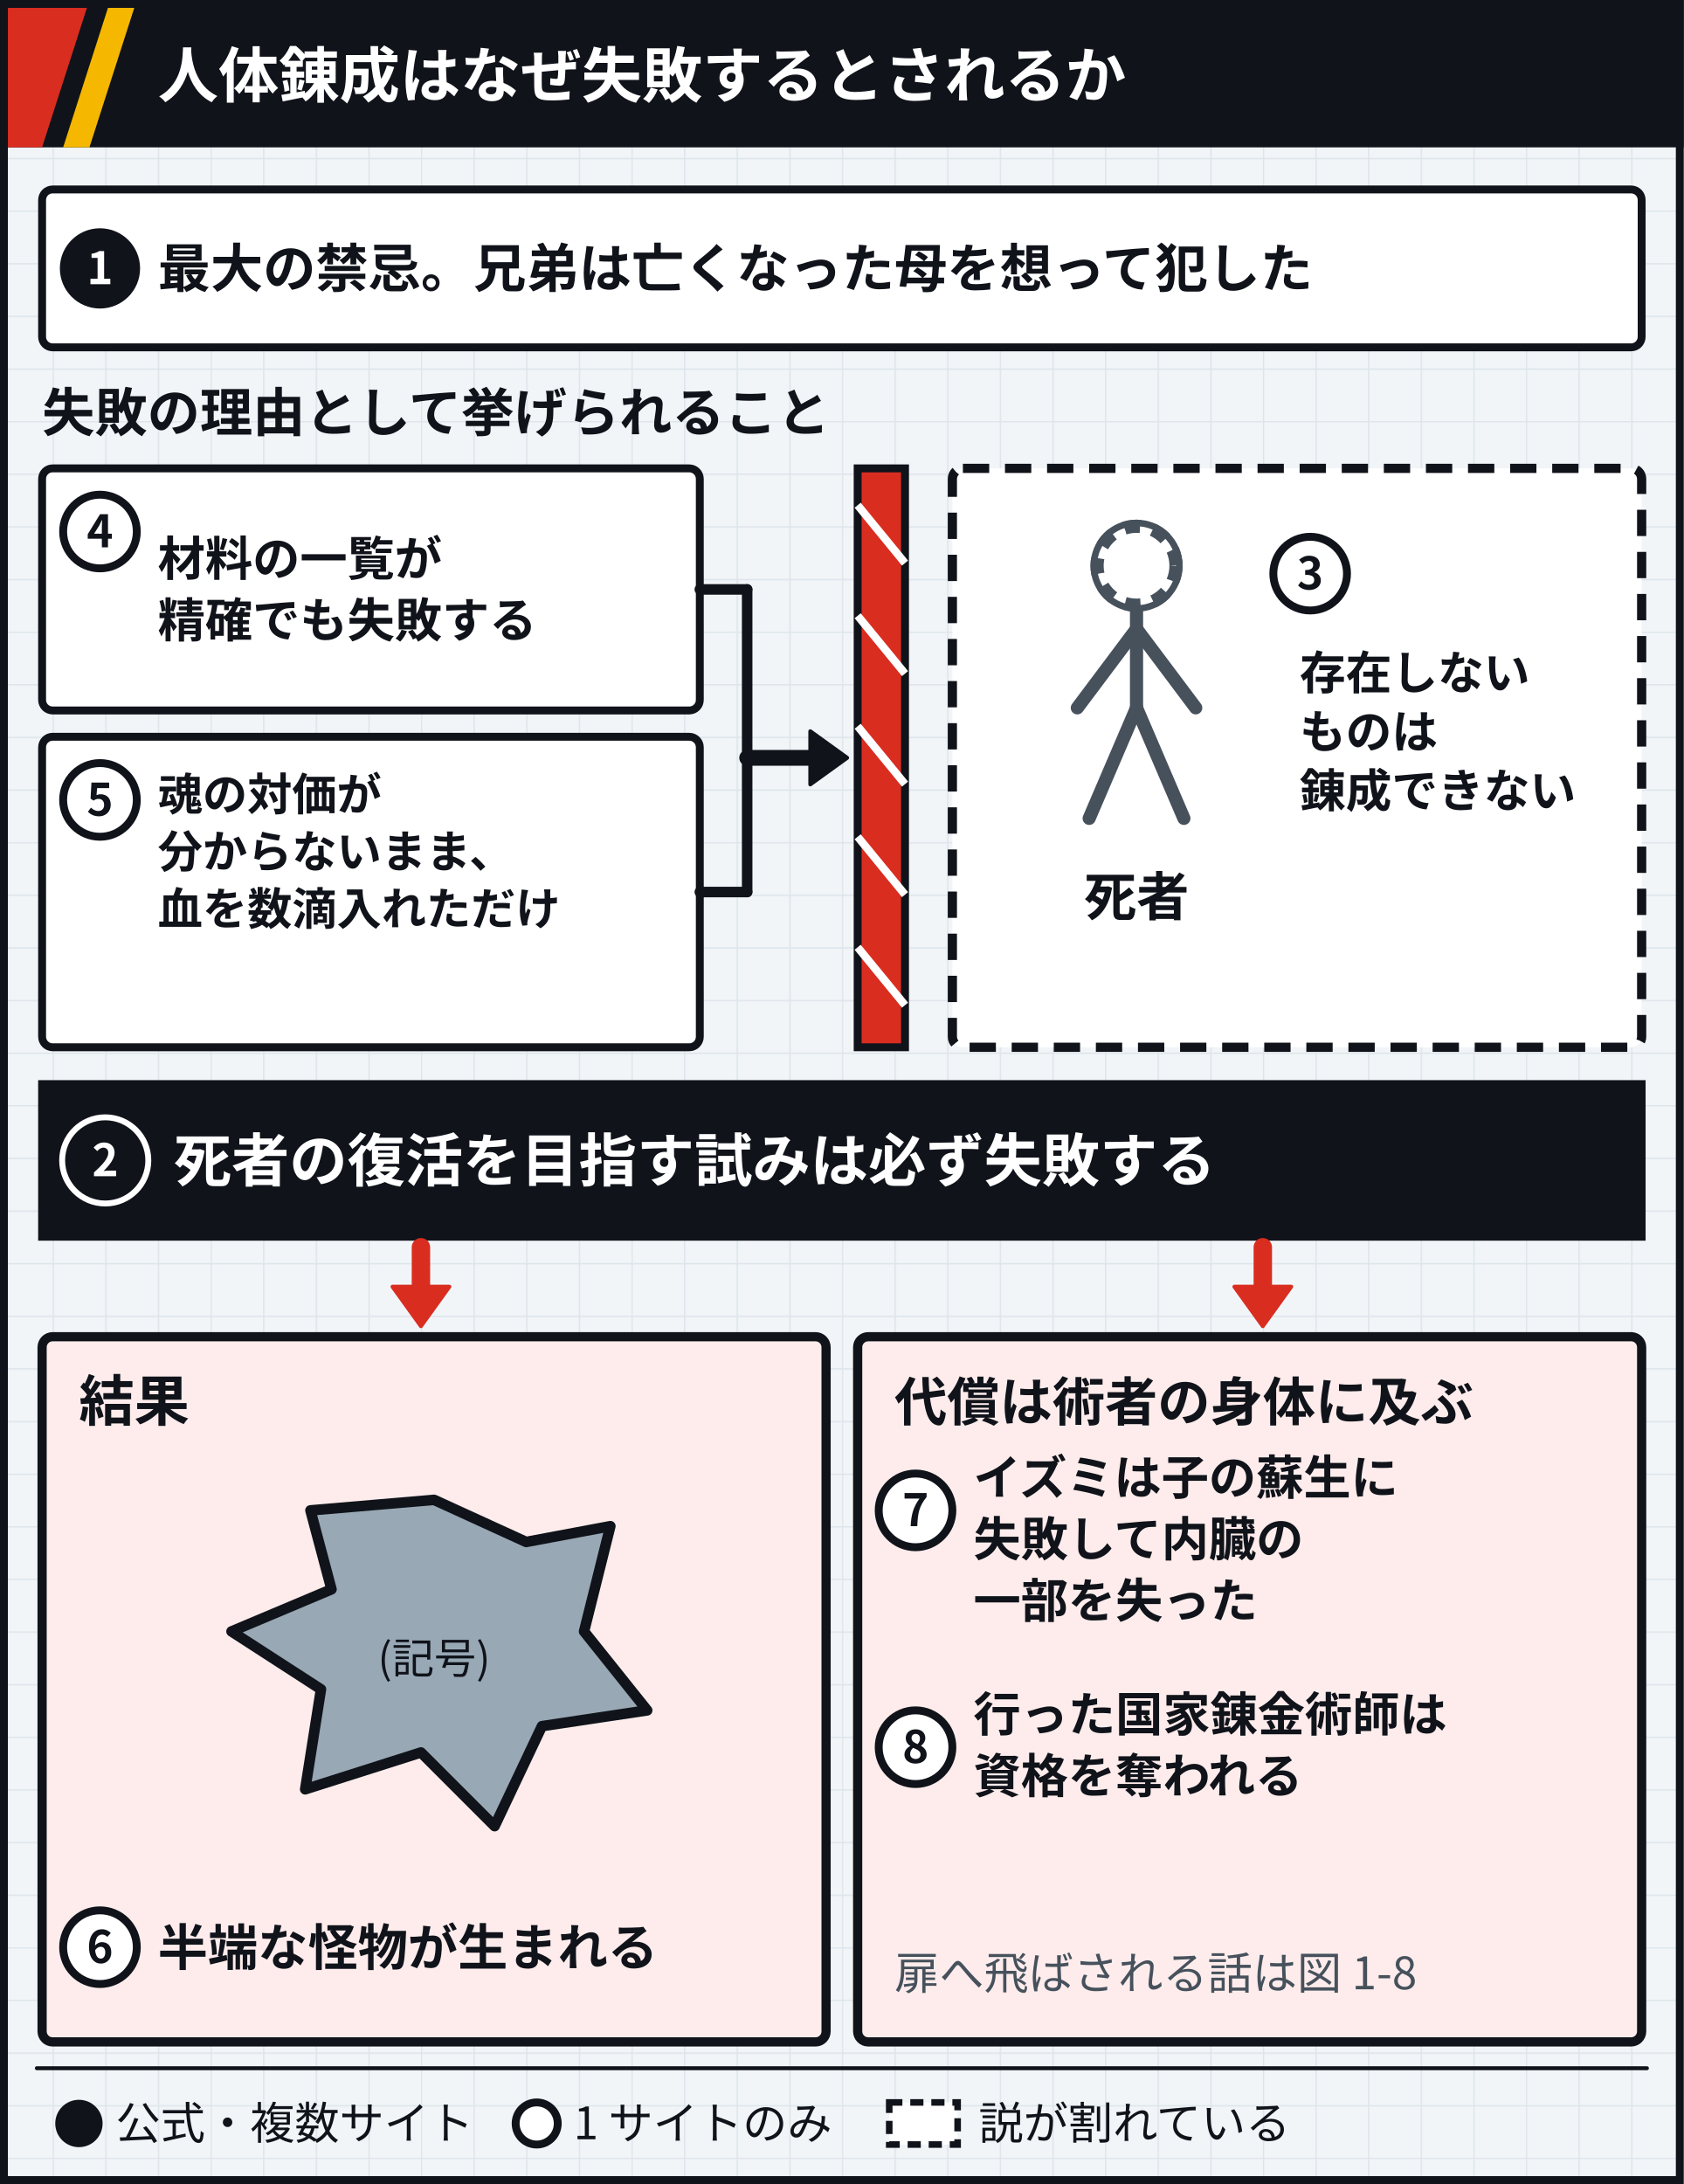
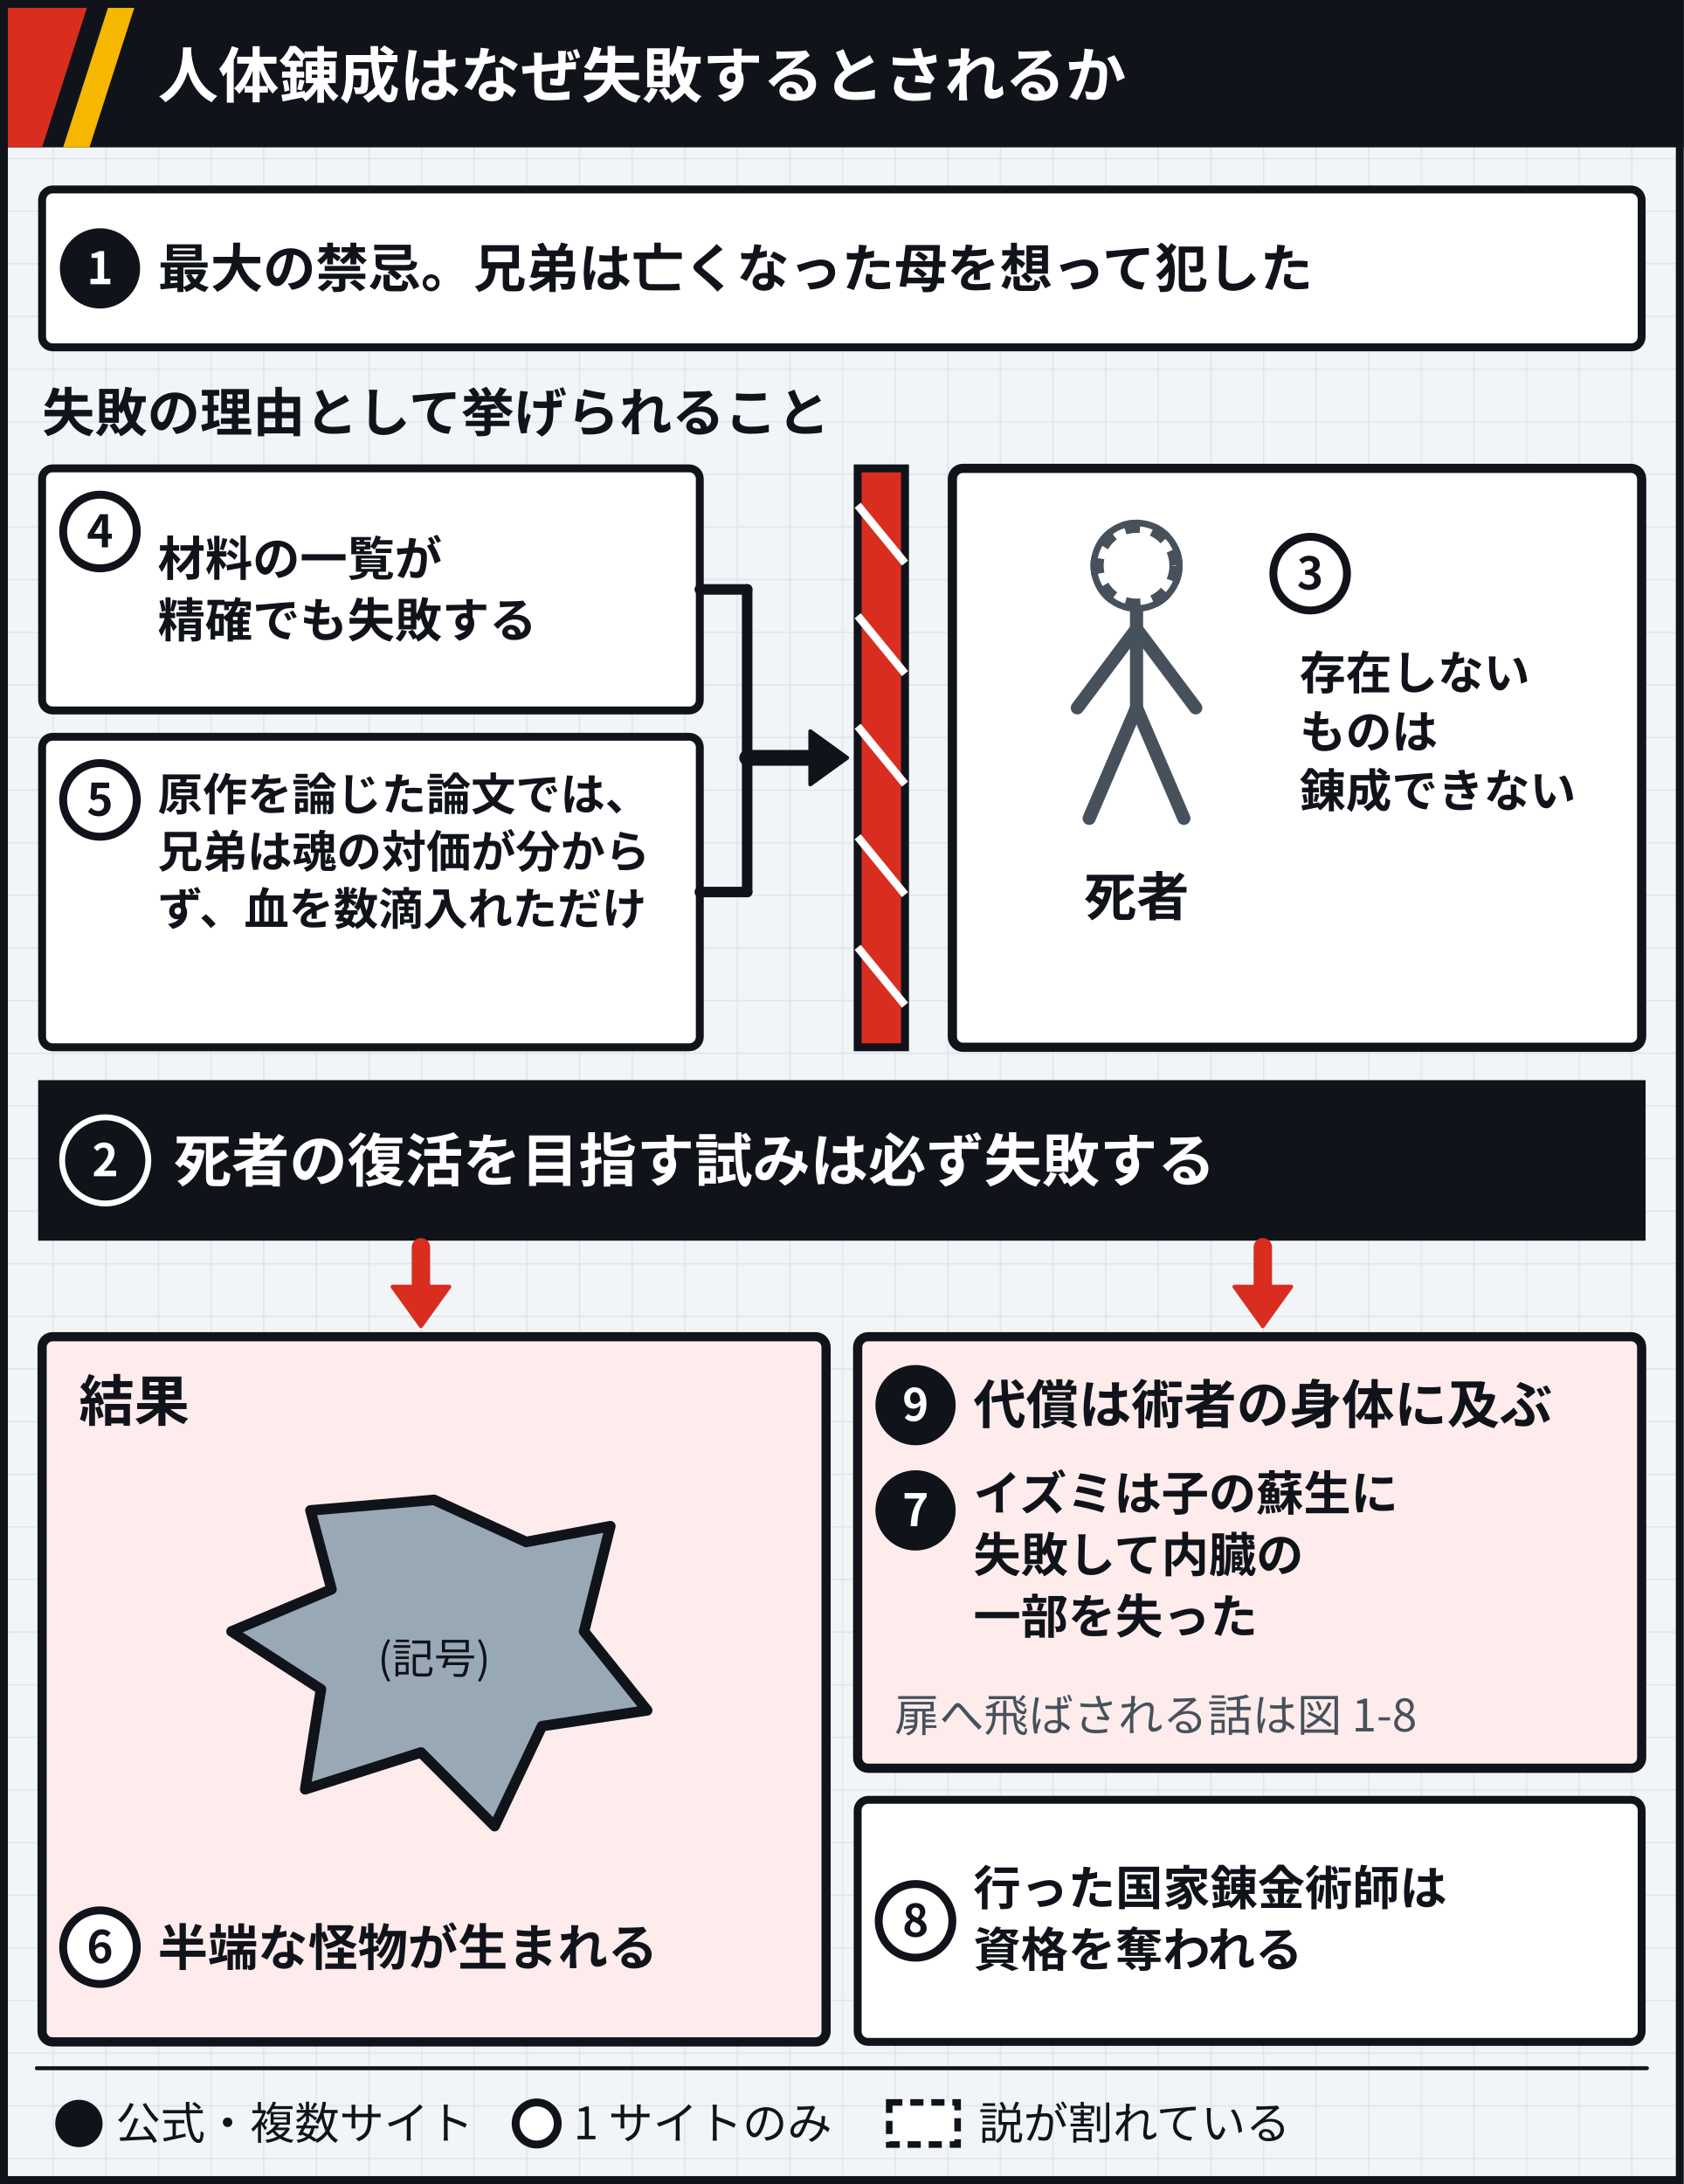
<svg xmlns="http://www.w3.org/2000/svg" xml:lang="ja" viewBox="0 0 640 830" width="640" height="830" role="img" aria-labelledby="human-transmutation-failure-title human-transmutation-failure-desc" font-family="'Hiragino Sans','Hiragino Kaku Gothic ProN','Yu Gothic','Meiryo','Noto Sans CJK JP','Noto Sans JP',sans-serif">
  <defs>
    <pattern id="human-transmutation-failure-grid" width="20" height="20" patternUnits="userSpaceOnUse">
      <path d="M20 0H0V20" fill="none" stroke="#dde5eb" stroke-width="1" />
    </pattern>
  </defs>
  <rect width="640" height="830" fill="#f1f5f8" />
  <rect width="640" height="830" fill="url(#human-transmutation-failure-grid)" />
  <rect x="0" y="0" width="640" height="56" fill="#10131a" />
  <polygon points="0,0 34,0 16,56 0,56" fill="#d92d20" />
  <polygon points="42,0 52,0 34,56 24,56" fill="#f5b700" />
  <text x="60" y="37" font-size="23" font-weight="800" fill="#ffffff">人体錬成はなぜ失敗するとされるか</text>
  <rect x="16" y="72" width="608" height="60" rx="4" fill="#ffffff" stroke="#10131a" stroke-width="3" />
  <circle cx="38.0" cy="102.0" r="14" fill="#10131a" stroke="#10131a" stroke-width="2.5" />
  <text x="38" y="108.0" font-size="17" font-weight="800" text-anchor="middle" fill="#ffffff">1</text>
  <text x="60" y="109.2" font-size="20" font-weight="800" text-anchor="start" fill="#10131a">最大の禁忌。兄弟は亡くなった母を想って犯した</text>
  <text x="16" y="164" font-size="20" font-weight="800" text-anchor="start" fill="#10131a">失敗の理由として挙げられること</text>
  <rect x="16" y="178" width="250" height="92" rx="4" fill="#ffffff" stroke="#10131a" stroke-width="3" />
  <circle cx="38.0" cy="202.0" r="14" fill="#ffffff" stroke="#10131a" stroke-width="3" />
  <text x="38" y="208" font-size="17" font-weight="800" text-anchor="middle" fill="#10131a">4</text>
  <text x="60" y="218.8" font-size="18" font-weight="700" text-anchor="start" fill="#10131a">材料の一覧が</text>
  <text x="60" y="242.2" font-size="18" font-weight="700" text-anchor="start" fill="#10131a">精確でも失敗する</text>
  <rect x="16" y="280" width="250" height="118" rx="4" fill="#ffffff" stroke="#10131a" stroke-width="3" />
  <circle cx="38.0" cy="304.0" r="14" fill="#ffffff" stroke="#10131a" stroke-width="3" />
  <text x="38" y="310" font-size="17" font-weight="800" text-anchor="middle" fill="#10131a">5</text>
-   <text x="60" y="308.0" font-size="17" font-weight="700" text-anchor="start" fill="#10131a">魂の対価が</text>
-   <text x="60" y="329.76" font-size="17" font-weight="700" text-anchor="start" fill="#10131a">分からないまま、</text>
-   <text x="60" y="351.52" font-size="17" font-weight="700" text-anchor="start" fill="#10131a">血を数滴入れただけ</text>
+   <text x="60" y="308.0" font-size="17" font-weight="700" text-anchor="start" fill="#10131a">原作を論じた論文では、</text>
+   <text x="60" y="329.76" font-size="17" font-weight="700" text-anchor="start" fill="#10131a">兄弟は魂の対価が分から</text>
+   <text x="60" y="351.52" font-size="17" font-weight="700" text-anchor="start" fill="#10131a">ず、血を数滴入れただけ</text>
  <line x1="266.0" y1="224.0" x2="284.0" y2="224.0" stroke="#10131a" stroke-width="4" stroke-linecap="round" />
  <line x1="266.0" y1="339.0" x2="284.0" y2="339.0" stroke="#10131a" stroke-width="4" stroke-linecap="round" />
  <line x1="284.0" y1="224.0" x2="284.0" y2="339.0" stroke="#10131a" stroke-width="4" stroke-linecap="round" />
  <path d="M284.0 288.0 L308.0 288.0" fill="none" stroke="#10131a" stroke-width="6" stroke-linecap="round" stroke-linejoin="round" />
  <polygon points="322.0,288.0 308.0,298.1 308.0,277.9" fill="#10131a" stroke="#10131a" stroke-width="1.5" stroke-linejoin="round" />
  <rect x="326" y="178" width="18" height="220" rx="0" fill="#d92d20" stroke="#10131a" stroke-width="3" />
  <line x1="326.0" y1="192.0" x2="344.0" y2="214.0" stroke="#ffffff" stroke-width="3" stroke-linecap="butt" />
  <line x1="326.0" y1="234.0" x2="344.0" y2="256.0" stroke="#ffffff" stroke-width="3" stroke-linecap="butt" />
  <line x1="326.0" y1="276.0" x2="344.0" y2="298.0" stroke="#ffffff" stroke-width="3" stroke-linecap="butt" />
  <line x1="326.0" y1="318.0" x2="344.0" y2="340.0" stroke="#ffffff" stroke-width="3" stroke-linecap="butt" />
  <line x1="326.0" y1="360.0" x2="344.0" y2="382.0" stroke="#ffffff" stroke-width="3" stroke-linecap="butt" />
-   <rect x="362" y="178" width="262" height="220" rx="4" fill="#ffffff" stroke="#10131a" stroke-width="3.5" stroke-dasharray="10,6" />
+   <rect x="362" y="178" width="262" height="220" rx="4" fill="#ffffff" stroke="#10131a" stroke-width="3.5" />
  <circle cx="432.0" cy="215.0" r="15.0" fill="#ffffff" stroke="#46515c" stroke-width="5" />
  <line x1="432.0" y1="230.0" x2="432.0" y2="269.0" stroke="#46515c" stroke-width="5" stroke-linecap="round" />
  <line x1="432.0" y1="269.0" x2="414.0" y2="311.0" stroke="#46515c" stroke-width="5" stroke-linecap="round" />
  <line x1="432.0" y1="269.0" x2="450.0" y2="311.0" stroke="#46515c" stroke-width="5" stroke-linecap="round" />
  <line x1="432.0" y1="239.0" x2="409.5" y2="269.0" stroke="#46515c" stroke-width="5" stroke-linecap="round" />
  <line x1="432.0" y1="239.0" x2="454.5" y2="269.0" stroke="#46515c" stroke-width="5" stroke-linecap="round" />
  <circle cx="432.0" cy="215.0" r="15" fill="#ffffff" stroke="#46515c" stroke-width="5" stroke-dasharray="6,5" />
  <text x="432" y="348" font-size="20" font-weight="800" text-anchor="middle" fill="#10131a">死者</text>
  <circle cx="498.0" cy="218.0" r="14" fill="#ffffff" stroke="#10131a" stroke-width="3" />
  <text x="498" y="224" font-size="17" font-weight="800" text-anchor="middle" fill="#10131a">3</text>
  <text x="494" y="262.0" font-size="17.5" font-weight="800" text-anchor="start" fill="#10131a">存在しない</text>
  <text x="494" y="284.4" font-size="17.5" font-weight="800" text-anchor="start" fill="#10131a">ものは</text>
  <text x="494" y="306.8" font-size="17.5" font-weight="800" text-anchor="start" fill="#10131a">錬成できない</text>
  <rect x="16" y="412" width="608" height="58" rx="0" fill="#10131a" stroke="#10131a" stroke-width="3" />
  <circle cx="40.0" cy="441.0" r="17" fill="#ffffff" stroke="#ffffff" stroke-width="1" />
  <circle cx="40.0" cy="441.0" r="14" fill="#10131a" stroke="#10131a" stroke-width="2.5" />
  <text x="40" y="447" font-size="17" font-weight="800" text-anchor="middle" fill="#ffffff">2</text>
  <text x="66" y="449" font-size="22" font-weight="800" text-anchor="start" fill="#ffffff">死者の復活を目指す試みは必ず失敗する</text>
  <path d="M160.0 474.0 L160.0 489.0" fill="none" stroke="#d92d20" stroke-width="7" stroke-linecap="round" stroke-linejoin="round" />
  <polygon points="160.0,504.0 149.2,489.0 170.8,489.0" fill="#d92d20" stroke="#d92d20" stroke-width="1.5" stroke-linejoin="round" />
  <path d="M480.0 474.0 L480.0 489.0" fill="none" stroke="#d92d20" stroke-width="7" stroke-linecap="round" stroke-linejoin="round" />
  <polygon points="480.0,504.0 469.2,489.0 490.8,489.0" fill="#d92d20" stroke="#d92d20" stroke-width="1.5" stroke-linejoin="round" />
  <rect x="16" y="508" width="298" height="268" rx="4" fill="#fdeceb" stroke="#10131a" stroke-width="3.5" />
  <text x="30" y="540" font-size="21" font-weight="800" text-anchor="start" fill="#10131a">結果</text>
  <polygon points="165.0,570.0 200.0,586.0 232.0,580.0 222.0,620.0 246.0,650.0 206.0,656.0 188.0,694.0 160.0,666.0 116.0,680.0 122.0,642.0 88.0,620.0 126.0,604.0 118.0,574.0" fill="#98a8b5" stroke="#10131a" stroke-width="4" stroke-linejoin="round" />
  <text x="165" y="636" font-size="16" font-weight="500" text-anchor="middle" fill="#10131a">(記号)</text>
  <circle cx="38.0" cy="740.0" r="14" fill="#ffffff" stroke="#10131a" stroke-width="3" />
  <text x="38" y="746" font-size="17" font-weight="800" text-anchor="middle" fill="#10131a">6</text>
  <text x="60" y="747" font-size="19" font-weight="800" text-anchor="start" fill="#10131a">半端な怪物が生まれる</text>
-   <rect x="326" y="508" width="298" height="268" rx="4" fill="#fdeceb" stroke="#10131a" stroke-width="3.5" />
-   <text x="340" y="540" font-size="20" font-weight="800" text-anchor="start" fill="#10131a">代償は術者の身体に及ぶ</text>
-   <circle cx="348.0" cy="574.0" r="14" fill="#ffffff" stroke="#10131a" stroke-width="3" />
-   <text x="348" y="580" font-size="17" font-weight="800" text-anchor="middle" fill="#10131a">7</text>
-   <text x="370" y="568.0" font-size="18" font-weight="700" text-anchor="start" fill="#10131a">イズミは子の蘇生に</text>
-   <text x="370" y="591.4" font-size="18" font-weight="700" text-anchor="start" fill="#10131a">失敗して内臓の</text>
-   <text x="370" y="614.8" font-size="18" font-weight="700" text-anchor="start" fill="#10131a">一部を失った</text>
-   <circle cx="348.0" cy="664.0" r="14" fill="#ffffff" stroke="#10131a" stroke-width="3" />
-   <text x="348" y="670" font-size="17" font-weight="800" text-anchor="middle" fill="#10131a">8</text>
-   <text x="370" y="658.0" font-size="18" font-weight="700" text-anchor="start" fill="#10131a">行った国家錬金術師は</text>
-   <text x="370" y="681.4" font-size="18" font-weight="700" text-anchor="start" fill="#10131a">資格を奪われる</text>
-   <text x="340" y="756" font-size="17" font-weight="500" text-anchor="start" fill="#46515c">扉へ飛ばされる話は図 1-8</text>
+   <rect x="326" y="508" width="298" height="164" rx="4" fill="#fdeceb" stroke="#10131a" stroke-width="3.5" />
+   <circle cx="348.0" cy="534.0" r="14" fill="#10131a" stroke="#10131a" stroke-width="2.5" />
+   <text x="348" y="540" font-size="17" font-weight="800" text-anchor="middle" fill="#ffffff">9</text>
+   <text x="370" y="541" font-size="20" font-weight="800" text-anchor="start" fill="#10131a">代償は術者の身体に及ぶ</text>
+   <circle cx="348.0" cy="574.0" r="14" fill="#10131a" stroke="#10131a" stroke-width="2.5" />
+   <text x="348" y="580" font-size="17" font-weight="800" text-anchor="middle" fill="#ffffff">7</text>
+   <text x="370" y="574.0" font-size="18" font-weight="700" text-anchor="start" fill="#10131a">イズミは子の蘇生に</text>
+   <text x="370" y="597.4" font-size="18" font-weight="700" text-anchor="start" fill="#10131a">失敗して内臓の</text>
+   <text x="370" y="620.8" font-size="18" font-weight="700" text-anchor="start" fill="#10131a">一部を失った</text>
+   <text x="340" y="658" font-size="17" font-weight="500" text-anchor="start" fill="#46515c">扉へ飛ばされる話は図 1-8</text>
+   <rect x="326" y="684" width="298" height="92" rx="4" fill="#ffffff" stroke="#10131a" stroke-width="3" />
+   <circle cx="348.0" cy="730.0" r="14" fill="#ffffff" stroke="#10131a" stroke-width="3" />
+   <text x="348" y="736" font-size="17" font-weight="800" text-anchor="middle" fill="#10131a">8</text>
+   <text x="370" y="724.0" font-size="18" font-weight="700" text-anchor="start" fill="#10131a">行った国家錬金術師は</text>
+   <text x="370" y="747.4" font-size="18" font-weight="700" text-anchor="start" fill="#10131a">資格を奪われる</text>
  <line x1="14.0" y1="786.0" x2="626.0" y2="786.0" stroke="#10131a" stroke-width="1.5" stroke-linecap="round" />
  <circle cx="30.0" cy="807.0" r="8" fill="#10131a" stroke="#10131a" stroke-width="2" />
  <text x="44" y="813" font-size="17" font-weight="500" text-anchor="start" fill="#10131a">公式・複数サイト</text>
  <circle cx="204.0" cy="807.0" r="8" fill="#ffffff" stroke="#10131a" stroke-width="3" />
  <text x="218" y="813" font-size="17" font-weight="500" text-anchor="start" fill="#10131a">1 サイトのみ</text>
  <rect x="338" y="799" width="26" height="16" rx="0" fill="#ffffff" stroke="#10131a" stroke-width="2.5" stroke-dasharray="5,3" />
  <text x="372" y="813" font-size="17" font-weight="500" text-anchor="start" fill="#10131a">説が割れている</text>
  <rect x="1.5" y="1.5" width="637" height="827" fill="none" stroke="#10131a" stroke-width="3" />
</svg>
